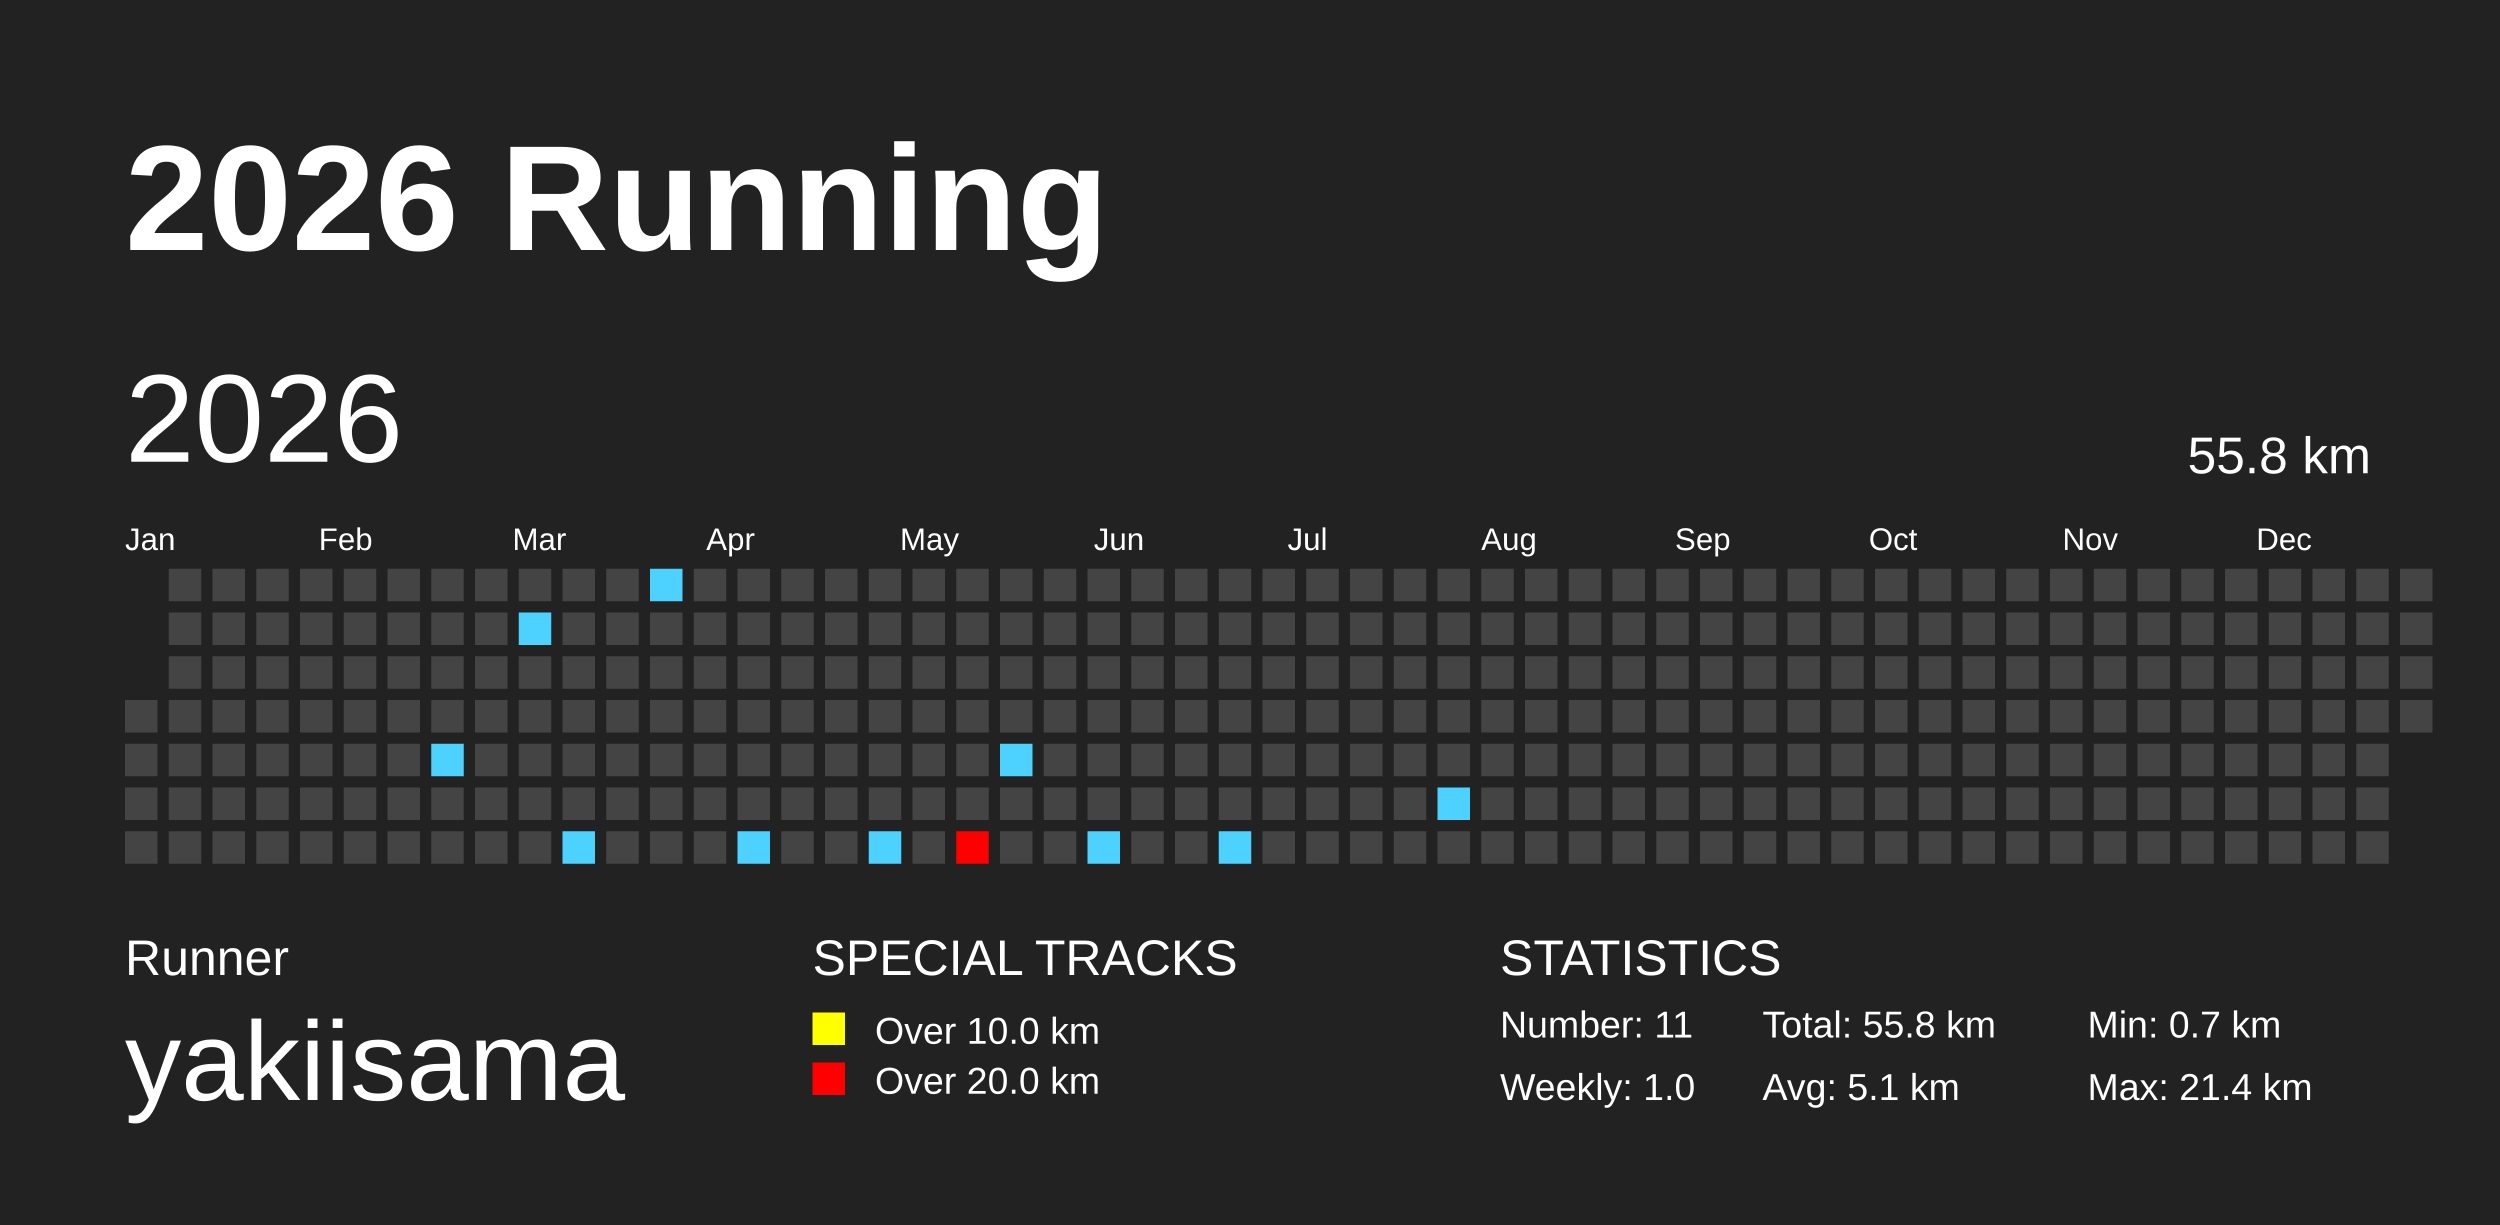
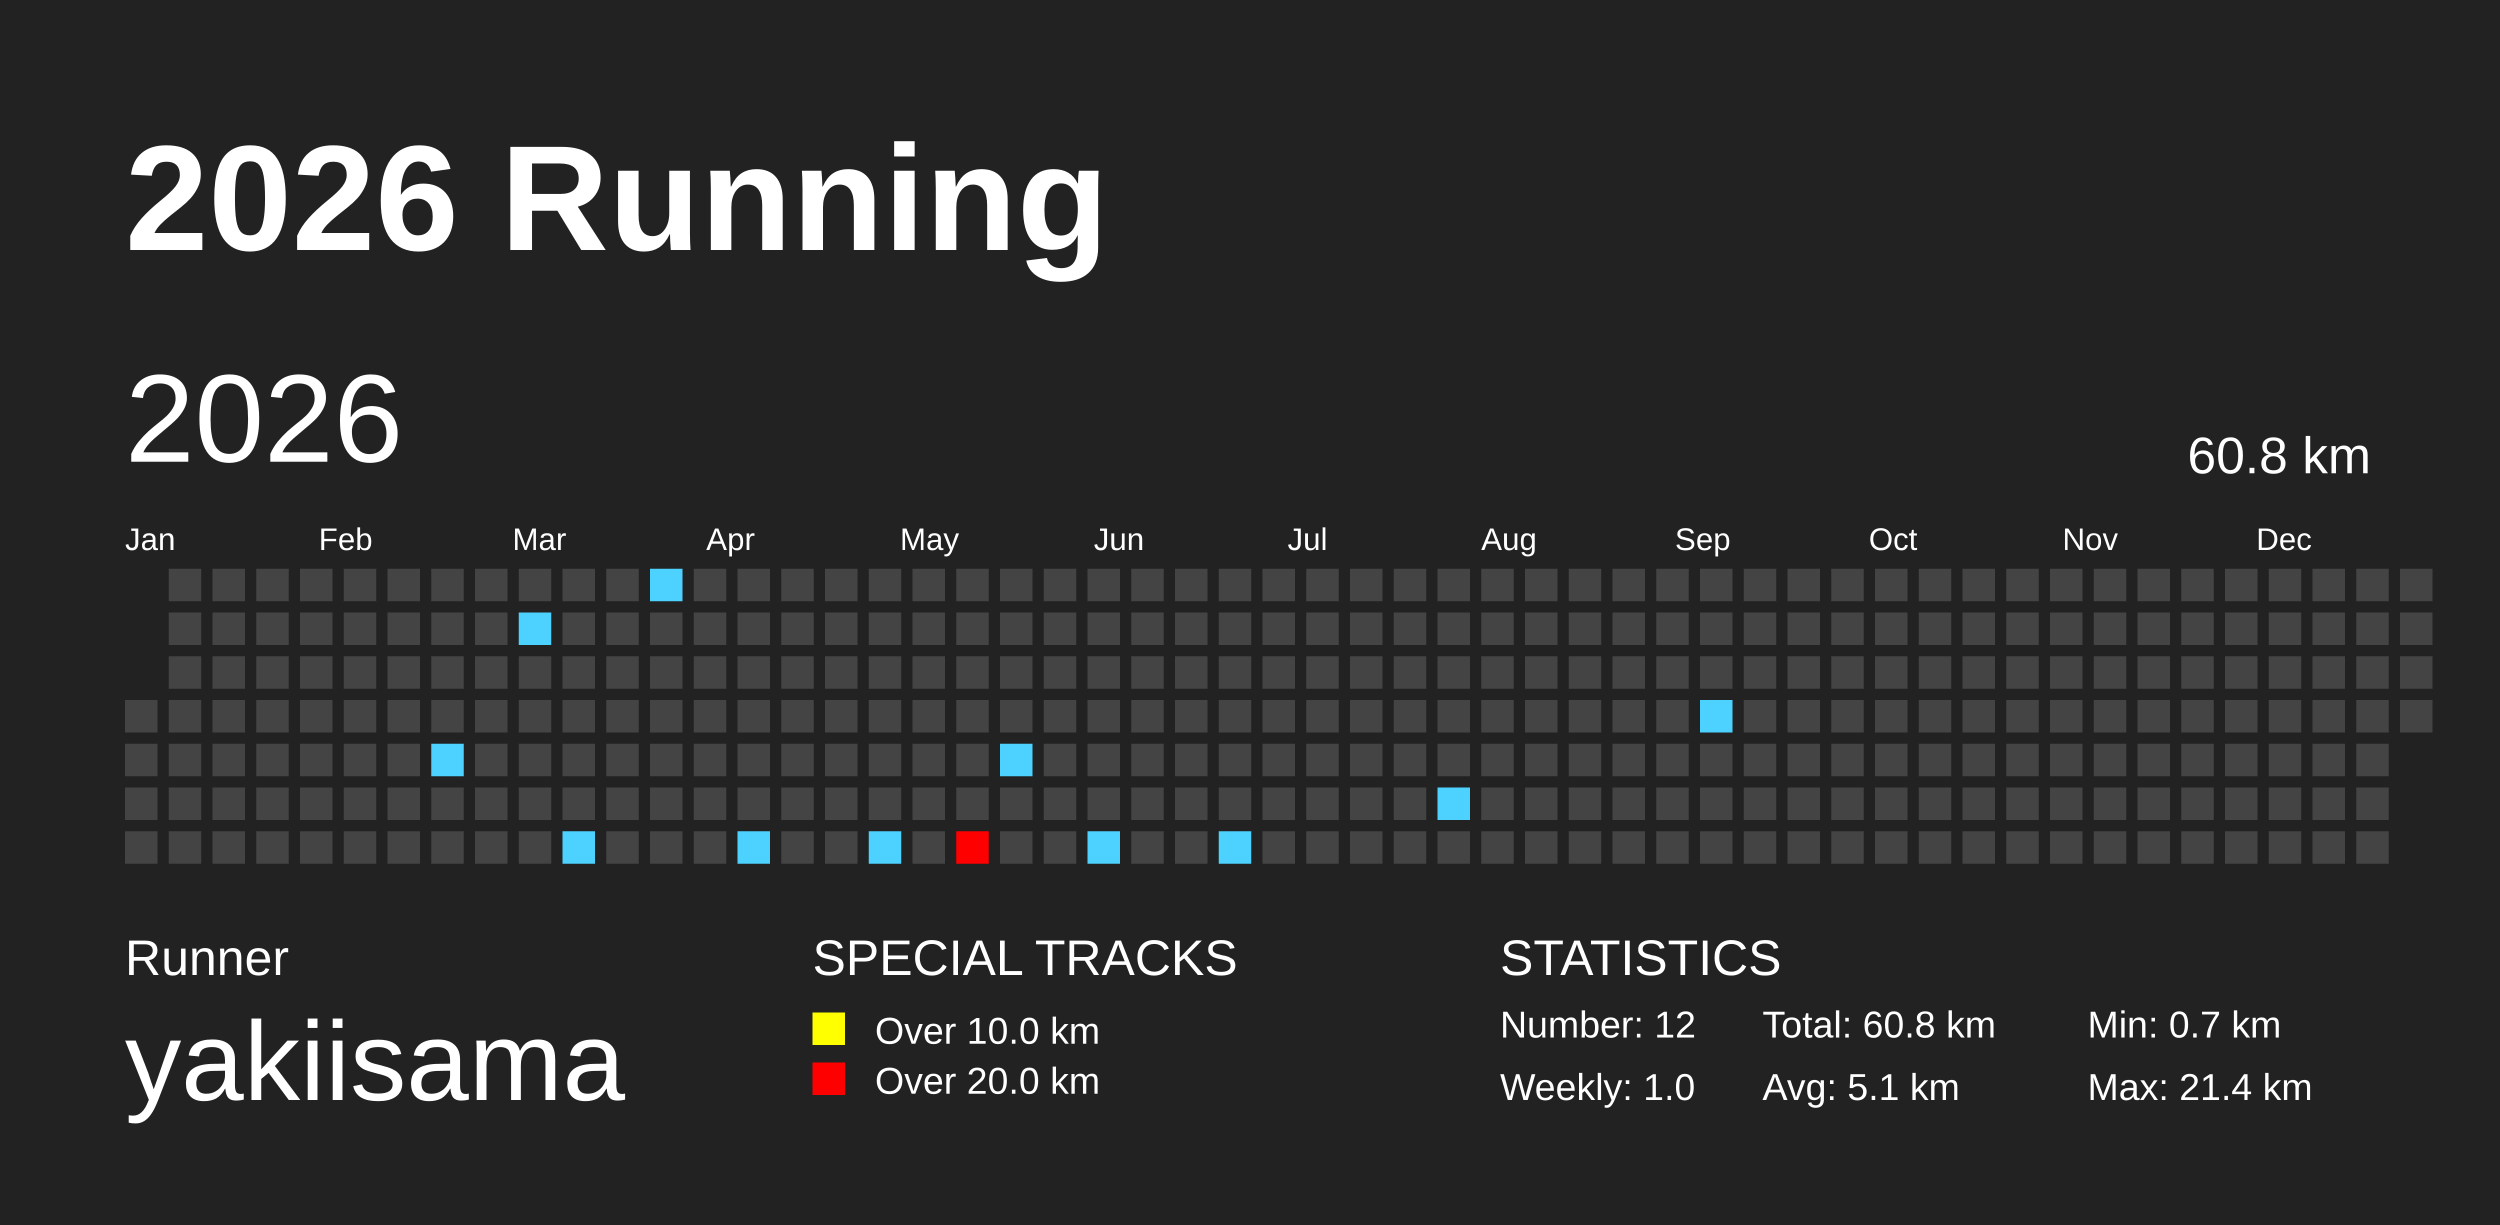
<svg xmlns="http://www.w3.org/2000/svg" baseProfile="full" height="98mm" version="1.1" viewBox="0,0,200,98" width="200mm">
  <defs />
  <rect fill="#222222" height="98" width="200" x="0" y="0" />
  <text fill="#FFFFFF" style="font-size:12px; font-family:Arial; font-weight:bold;" x="10" y="20">2026 Running</text>
  <text fill="#FFFFFF" style="font-size:4px; font-family:Arial" x="10" y="78">Runner</text>
  <text fill="#FFFFFF" style="font-size:9px; font-family:Arial" x="10" y="88">yakiisama</text>
  <text fill="#FFFFFF" style="font-size:4px; font-family:Arial" x="65" y="78">SPECIAL TRACKS</text>
  <rect fill="yellow" height="2.6" width="2.6" x="65" y="81" />
  <text fill="#FFFFFF" style="font-size:3px; font-family:Arial" x="70" y="83.5">Over 10.0 km</text>
  <rect fill="red" height="2.6" width="2.6" x="65" y="85" />
  <text fill="#FFFFFF" style="font-size:3px; font-family:Arial" x="70" y="87.5">Over 20.0 km</text>
  <text fill="#FFFFFF" style="font-size:4px; font-family:Arial" x="120" y="78">STATISTICS</text>
-   <text fill="#FFFFFF" style="font-size:3px; font-family:Arial" x="120" y="83">Number: 11</text>
+   <text fill="#FFFFFF" style="font-size:3px; font-family:Arial" x="120" y="83">Number: 12</text>
  <text fill="#FFFFFF" style="font-size:3px; font-family:Arial" x="120" y="88">Weekly: 1.0</text>
-   <text fill="#FFFFFF" style="font-size:3px; font-family:Arial" x="141" y="83">Total: 55.8 km</text>
+   <text fill="#FFFFFF" style="font-size:3px; font-family:Arial" x="141" y="83">Total: 60.8 km</text>
  <text fill="#FFFFFF" style="font-size:3px; font-family:Arial" x="141" y="88">Avg: 5.1 km</text>
  <text fill="#FFFFFF" style="font-size:3px; font-family:Arial" x="167" y="83">Min: 0.7 km</text>
  <text fill="#FFFFFF" style="font-size:3px; font-family:Arial" x="167" y="88">Max: 21.4 km</text>
  <text dominant-baseline="hanging" fill="#FFFFFF" style="font-size:10.0px; font-family:Arial;" x="10" y="30">2026</text>
-   <text dominant-baseline="hanging" fill="#FFFFFF" style="font-size:4.125px; font-family:Arial;" x="175" y="35">55.8 km</text>
+   <text dominant-baseline="hanging" fill="#FFFFFF" style="font-size:4.125px; font-family:Arial;" x="175" y="35">60.8 km</text>
  <text fill="#FFFFFF" style="font-size:2.5px; font-family:Arial" x="10.0" y="44">Jan</text>
  <text fill="#FFFFFF" style="font-size:2.5px; font-family:Arial" x="25.5" y="44">Feb</text>
  <text fill="#FFFFFF" style="font-size:2.5px; font-family:Arial" x="41.0" y="44">Mar</text>
  <text fill="#FFFFFF" style="font-size:2.5px; font-family:Arial" x="56.5" y="44">Apr</text>
  <text fill="#FFFFFF" style="font-size:2.5px; font-family:Arial" x="72.0" y="44">May</text>
  <text fill="#FFFFFF" style="font-size:2.5px; font-family:Arial" x="87.5" y="44">Jun</text>
  <text fill="#FFFFFF" style="font-size:2.5px; font-family:Arial" x="103.0" y="44">Jul</text>
  <text fill="#FFFFFF" style="font-size:2.5px; font-family:Arial" x="118.5" y="44">Aug</text>
  <text fill="#FFFFFF" style="font-size:2.5px; font-family:Arial" x="134.0" y="44">Sep</text>
  <text fill="#FFFFFF" style="font-size:2.5px; font-family:Arial" x="149.5" y="44">Oct</text>
  <text fill="#FFFFFF" style="font-size:2.5px; font-family:Arial" x="165.0" y="44">Nov</text>
  <text fill="#FFFFFF" style="font-size:2.5px; font-family:Arial" x="180.5" y="44">Dec</text>
  <rect fill="#444444" height="2.6" width="2.6" x="10.0" y="56.0" />
  <rect fill="#444444" height="2.6" width="2.6" x="10.0" y="59.5" />
  <rect fill="#444444" height="2.6" width="2.6" x="10.0" y="63.0" />
  <rect fill="#444444" height="2.6" width="2.6" x="10.0" y="66.5" />
  <rect fill="#444444" height="2.6" width="2.6" x="13.5" y="45.5" />
  <rect fill="#444444" height="2.6" width="2.6" x="13.5" y="49.0" />
  <rect fill="#444444" height="2.6" width="2.6" x="13.5" y="52.5" />
  <rect fill="#444444" height="2.6" width="2.6" x="13.5" y="56.0" />
  <rect fill="#444444" height="2.6" width="2.6" x="13.5" y="59.5" />
  <rect fill="#444444" height="2.6" width="2.6" x="13.5" y="63.0" />
  <rect fill="#444444" height="2.6" width="2.6" x="13.5" y="66.5" />
  <rect fill="#444444" height="2.6" width="2.6" x="17.0" y="45.5" />
  <rect fill="#444444" height="2.6" width="2.6" x="17.0" y="49.0" />
  <rect fill="#444444" height="2.6" width="2.6" x="17.0" y="52.5" />
  <rect fill="#444444" height="2.6" width="2.6" x="17.0" y="56.0" />
  <rect fill="#444444" height="2.6" width="2.6" x="17.0" y="59.5" />
  <rect fill="#444444" height="2.6" width="2.6" x="17.0" y="63.0" />
  <rect fill="#444444" height="2.6" width="2.6" x="17.0" y="66.5" />
  <rect fill="#444444" height="2.6" width="2.6" x="20.5" y="45.5" />
  <rect fill="#444444" height="2.6" width="2.6" x="20.5" y="49.0" />
  <rect fill="#444444" height="2.6" width="2.6" x="20.5" y="52.5" />
  <rect fill="#444444" height="2.6" width="2.6" x="20.5" y="56.0" />
  <rect fill="#444444" height="2.6" width="2.6" x="20.5" y="59.5" />
  <rect fill="#444444" height="2.6" width="2.6" x="20.5" y="63.0" />
  <rect fill="#444444" height="2.6" width="2.6" x="20.5" y="66.5" />
  <rect fill="#444444" height="2.6" width="2.6" x="24.0" y="45.5" />
  <rect fill="#444444" height="2.6" width="2.6" x="24.0" y="49.0" />
  <rect fill="#444444" height="2.6" width="2.6" x="24.0" y="52.5" />
  <rect fill="#444444" height="2.6" width="2.6" x="24.0" y="56.0" />
  <rect fill="#444444" height="2.6" width="2.6" x="24.0" y="59.5" />
  <rect fill="#444444" height="2.6" width="2.6" x="24.0" y="63.0" />
  <rect fill="#444444" height="2.6" width="2.6" x="24.0" y="66.5" />
  <rect fill="#444444" height="2.6" width="2.6" x="27.5" y="45.5" />
  <rect fill="#444444" height="2.6" width="2.6" x="27.5" y="49.0" />
  <rect fill="#444444" height="2.6" width="2.6" x="27.5" y="52.5" />
  <rect fill="#444444" height="2.6" width="2.6" x="27.5" y="56.0" />
  <rect fill="#444444" height="2.6" width="2.6" x="27.5" y="59.5" />
  <rect fill="#444444" height="2.6" width="2.6" x="27.5" y="63.0" />
  <rect fill="#444444" height="2.6" width="2.6" x="27.5" y="66.5" />
  <rect fill="#444444" height="2.6" width="2.6" x="31.0" y="45.5" />
  <rect fill="#444444" height="2.6" width="2.6" x="31.0" y="49.0" />
  <rect fill="#444444" height="2.6" width="2.6" x="31.0" y="52.5" />
  <rect fill="#444444" height="2.6" width="2.6" x="31.0" y="56.0" />
  <rect fill="#444444" height="2.6" width="2.6" x="31.0" y="59.5" />
  <rect fill="#444444" height="2.6" width="2.6" x="31.0" y="63.0" />
  <rect fill="#444444" height="2.6" width="2.6" x="31.0" y="66.5" />
  <rect fill="#444444" height="2.6" width="2.6" x="34.5" y="45.5" />
  <rect fill="#444444" height="2.6" width="2.6" x="34.5" y="49.0" />
  <rect fill="#444444" height="2.6" width="2.6" x="34.5" y="52.5" />
  <rect fill="#444444" height="2.6" width="2.6" x="34.5" y="56.0" />
  <rect fill="#4dd2ff" height="2.6" width="2.6" x="34.5" y="59.5" />
  <rect fill="#444444" height="2.6" width="2.6" x="34.5" y="63.0" />
  <rect fill="#444444" height="2.6" width="2.6" x="34.5" y="66.5" />
  <rect fill="#444444" height="2.6" width="2.6" x="38.0" y="45.5" />
  <rect fill="#444444" height="2.6" width="2.6" x="38.0" y="49.0" />
  <rect fill="#444444" height="2.6" width="2.6" x="38.0" y="52.5" />
  <rect fill="#444444" height="2.6" width="2.6" x="38.0" y="56.0" />
  <rect fill="#444444" height="2.6" width="2.6" x="38.0" y="59.5" />
  <rect fill="#444444" height="2.6" width="2.6" x="38.0" y="63.0" />
  <rect fill="#444444" height="2.6" width="2.6" x="38.0" y="66.5" />
  <rect fill="#444444" height="2.6" width="2.6" x="41.5" y="45.5" />
  <rect fill="#4dd2ff" height="2.6" width="2.6" x="41.5" y="49.0" />
  <rect fill="#444444" height="2.6" width="2.6" x="41.5" y="52.5" />
  <rect fill="#444444" height="2.6" width="2.6" x="41.5" y="56.0" />
  <rect fill="#444444" height="2.6" width="2.6" x="41.5" y="59.5" />
  <rect fill="#444444" height="2.6" width="2.6" x="41.5" y="63.0" />
  <rect fill="#444444" height="2.6" width="2.6" x="41.5" y="66.5" />
  <rect fill="#444444" height="2.6" width="2.6" x="45.0" y="45.5" />
  <rect fill="#444444" height="2.6" width="2.6" x="45.0" y="49.0" />
  <rect fill="#444444" height="2.6" width="2.6" x="45.0" y="52.5" />
  <rect fill="#444444" height="2.6" width="2.6" x="45.0" y="56.0" />
  <rect fill="#444444" height="2.6" width="2.6" x="45.0" y="59.5" />
  <rect fill="#444444" height="2.6" width="2.6" x="45.0" y="63.0" />
  <rect fill="#4dd2ff" height="2.6" width="2.6" x="45.0" y="66.5" />
  <rect fill="#444444" height="2.6" width="2.6" x="48.5" y="45.5" />
  <rect fill="#444444" height="2.6" width="2.6" x="48.5" y="49.0" />
  <rect fill="#444444" height="2.6" width="2.6" x="48.5" y="52.5" />
  <rect fill="#444444" height="2.6" width="2.6" x="48.5" y="56.0" />
  <rect fill="#444444" height="2.6" width="2.6" x="48.5" y="59.5" />
  <rect fill="#444444" height="2.6" width="2.6" x="48.5" y="63.0" />
  <rect fill="#444444" height="2.6" width="2.6" x="48.5" y="66.5" />
  <rect fill="#4dd2ff" height="2.6" width="2.6" x="52.0" y="45.5" />
  <rect fill="#444444" height="2.6" width="2.6" x="52.0" y="49.0" />
  <rect fill="#444444" height="2.6" width="2.6" x="52.0" y="52.5" />
  <rect fill="#444444" height="2.6" width="2.6" x="52.0" y="56.0" />
  <rect fill="#444444" height="2.6" width="2.6" x="52.0" y="59.5" />
  <rect fill="#444444" height="2.6" width="2.6" x="52.0" y="63.0" />
  <rect fill="#444444" height="2.6" width="2.6" x="52.0" y="66.5" />
  <rect fill="#444444" height="2.6" width="2.6" x="55.5" y="45.5" />
  <rect fill="#444444" height="2.6" width="2.6" x="55.5" y="49.0" />
  <rect fill="#444444" height="2.6" width="2.6" x="55.5" y="52.5" />
  <rect fill="#444444" height="2.6" width="2.6" x="55.5" y="56.0" />
  <rect fill="#444444" height="2.6" width="2.6" x="55.5" y="59.5" />
  <rect fill="#444444" height="2.6" width="2.6" x="55.5" y="63.0" />
  <rect fill="#444444" height="2.6" width="2.6" x="55.5" y="66.5" />
  <rect fill="#444444" height="2.6" width="2.6" x="59.0" y="45.5" />
  <rect fill="#444444" height="2.6" width="2.6" x="59.0" y="49.0" />
  <rect fill="#444444" height="2.6" width="2.6" x="59.0" y="52.5" />
  <rect fill="#444444" height="2.6" width="2.6" x="59.0" y="56.0" />
  <rect fill="#444444" height="2.6" width="2.6" x="59.0" y="59.5" />
  <rect fill="#444444" height="2.6" width="2.6" x="59.0" y="63.0" />
  <rect fill="#4dd2ff" height="2.6" width="2.6" x="59.0" y="66.5" />
  <rect fill="#444444" height="2.6" width="2.6" x="62.5" y="45.5" />
  <rect fill="#444444" height="2.6" width="2.6" x="62.5" y="49.0" />
  <rect fill="#444444" height="2.6" width="2.6" x="62.5" y="52.5" />
  <rect fill="#444444" height="2.6" width="2.6" x="62.5" y="56.0" />
  <rect fill="#444444" height="2.6" width="2.6" x="62.5" y="59.5" />
  <rect fill="#444444" height="2.6" width="2.6" x="62.5" y="63.0" />
  <rect fill="#444444" height="2.6" width="2.6" x="62.5" y="66.5" />
  <rect fill="#444444" height="2.6" width="2.6" x="66.0" y="45.5" />
  <rect fill="#444444" height="2.6" width="2.6" x="66.0" y="49.0" />
  <rect fill="#444444" height="2.6" width="2.6" x="66.0" y="52.5" />
  <rect fill="#444444" height="2.6" width="2.6" x="66.0" y="56.0" />
  <rect fill="#444444" height="2.6" width="2.6" x="66.0" y="59.5" />
  <rect fill="#444444" height="2.6" width="2.6" x="66.0" y="63.0" />
  <rect fill="#444444" height="2.6" width="2.6" x="66.0" y="66.5" />
  <rect fill="#444444" height="2.6" width="2.6" x="69.5" y="45.5" />
  <rect fill="#444444" height="2.6" width="2.6" x="69.5" y="49.0" />
  <rect fill="#444444" height="2.6" width="2.6" x="69.5" y="52.5" />
  <rect fill="#444444" height="2.6" width="2.6" x="69.5" y="56.0" />
  <rect fill="#444444" height="2.6" width="2.6" x="69.5" y="59.5" />
  <rect fill="#444444" height="2.6" width="2.6" x="69.5" y="63.0" />
  <rect fill="#4dd2ff" height="2.6" width="2.6" x="69.5" y="66.5" />
  <rect fill="#444444" height="2.6" width="2.6" x="73.0" y="45.5" />
  <rect fill="#444444" height="2.6" width="2.6" x="73.0" y="49.0" />
  <rect fill="#444444" height="2.6" width="2.6" x="73.0" y="52.5" />
  <rect fill="#444444" height="2.6" width="2.6" x="73.0" y="56.0" />
  <rect fill="#444444" height="2.6" width="2.6" x="73.0" y="59.5" />
  <rect fill="#444444" height="2.6" width="2.6" x="73.0" y="63.0" />
  <rect fill="#444444" height="2.6" width="2.6" x="73.0" y="66.5" />
  <rect fill="#444444" height="2.6" width="2.6" x="76.5" y="45.5" />
  <rect fill="#444444" height="2.6" width="2.6" x="76.5" y="49.0" />
  <rect fill="#444444" height="2.6" width="2.6" x="76.5" y="52.5" />
  <rect fill="#444444" height="2.6" width="2.6" x="76.5" y="56.0" />
  <rect fill="#444444" height="2.6" width="2.6" x="76.5" y="59.5" />
  <rect fill="#444444" height="2.6" width="2.6" x="76.5" y="63.0" />
  <rect fill="red" height="2.6" width="2.6" x="76.5" y="66.5" />
  <rect fill="#444444" height="2.6" width="2.6" x="80.0" y="45.5" />
  <rect fill="#444444" height="2.6" width="2.6" x="80.0" y="49.0" />
  <rect fill="#444444" height="2.6" width="2.6" x="80.0" y="52.5" />
  <rect fill="#444444" height="2.6" width="2.6" x="80.0" y="56.0" />
  <rect fill="#4dd2ff" height="2.6" width="2.6" x="80.0" y="59.5" />
  <rect fill="#444444" height="2.6" width="2.6" x="80.0" y="63.0" />
  <rect fill="#444444" height="2.6" width="2.6" x="80.0" y="66.5" />
  <rect fill="#444444" height="2.6" width="2.6" x="83.5" y="45.5" />
  <rect fill="#444444" height="2.6" width="2.6" x="83.5" y="49.0" />
  <rect fill="#444444" height="2.6" width="2.6" x="83.5" y="52.5" />
  <rect fill="#444444" height="2.6" width="2.6" x="83.5" y="56.0" />
  <rect fill="#444444" height="2.6" width="2.6" x="83.5" y="59.5" />
  <rect fill="#444444" height="2.6" width="2.6" x="83.5" y="63.0" />
  <rect fill="#444444" height="2.6" width="2.6" x="83.5" y="66.5" />
  <rect fill="#444444" height="2.6" width="2.6" x="87.0" y="45.5" />
  <rect fill="#444444" height="2.6" width="2.6" x="87.0" y="49.0" />
  <rect fill="#444444" height="2.6" width="2.6" x="87.0" y="52.5" />
  <rect fill="#444444" height="2.6" width="2.6" x="87.0" y="56.0" />
  <rect fill="#444444" height="2.6" width="2.6" x="87.0" y="59.5" />
  <rect fill="#444444" height="2.6" width="2.6" x="87.0" y="63.0" />
  <rect fill="#4dd2ff" height="2.6" width="2.6" x="87.0" y="66.5" />
  <rect fill="#444444" height="2.6" width="2.6" x="90.5" y="45.5" />
  <rect fill="#444444" height="2.6" width="2.6" x="90.5" y="49.0" />
  <rect fill="#444444" height="2.6" width="2.6" x="90.5" y="52.5" />
  <rect fill="#444444" height="2.6" width="2.6" x="90.5" y="56.0" />
  <rect fill="#444444" height="2.6" width="2.6" x="90.5" y="59.5" />
  <rect fill="#444444" height="2.6" width="2.6" x="90.5" y="63.0" />
  <rect fill="#444444" height="2.6" width="2.6" x="90.5" y="66.5" />
  <rect fill="#444444" height="2.6" width="2.6" x="94.0" y="45.5" />
  <rect fill="#444444" height="2.6" width="2.6" x="94.0" y="49.0" />
  <rect fill="#444444" height="2.6" width="2.6" x="94.0" y="52.5" />
  <rect fill="#444444" height="2.6" width="2.6" x="94.0" y="56.0" />
  <rect fill="#444444" height="2.6" width="2.6" x="94.0" y="59.5" />
  <rect fill="#444444" height="2.6" width="2.6" x="94.0" y="63.0" />
  <rect fill="#444444" height="2.6" width="2.6" x="94.0" y="66.5" />
  <rect fill="#444444" height="2.6" width="2.6" x="97.5" y="45.5" />
  <rect fill="#444444" height="2.6" width="2.6" x="97.5" y="49.0" />
  <rect fill="#444444" height="2.6" width="2.6" x="97.5" y="52.5" />
  <rect fill="#444444" height="2.6" width="2.6" x="97.5" y="56.0" />
  <rect fill="#444444" height="2.6" width="2.6" x="97.5" y="59.5" />
  <rect fill="#444444" height="2.6" width="2.6" x="97.5" y="63.0" />
  <rect fill="#4dd2ff" height="2.6" width="2.6" x="97.5" y="66.5" />
  <rect fill="#444444" height="2.6" width="2.6" x="101.0" y="45.5" />
  <rect fill="#444444" height="2.6" width="2.6" x="101.0" y="49.0" />
  <rect fill="#444444" height="2.6" width="2.6" x="101.0" y="52.5" />
  <rect fill="#444444" height="2.6" width="2.6" x="101.0" y="56.0" />
  <rect fill="#444444" height="2.6" width="2.6" x="101.0" y="59.5" />
  <rect fill="#444444" height="2.6" width="2.6" x="101.0" y="63.0" />
  <rect fill="#444444" height="2.6" width="2.6" x="101.0" y="66.5" />
  <rect fill="#444444" height="2.6" width="2.6" x="104.5" y="45.5" />
  <rect fill="#444444" height="2.6" width="2.6" x="104.5" y="49.0" />
  <rect fill="#444444" height="2.6" width="2.6" x="104.5" y="52.5" />
  <rect fill="#444444" height="2.6" width="2.6" x="104.5" y="56.0" />
  <rect fill="#444444" height="2.6" width="2.6" x="104.5" y="59.5" />
  <rect fill="#444444" height="2.6" width="2.6" x="104.5" y="63.0" />
  <rect fill="#444444" height="2.6" width="2.6" x="104.5" y="66.5" />
  <rect fill="#444444" height="2.6" width="2.6" x="108.0" y="45.5" />
  <rect fill="#444444" height="2.6" width="2.6" x="108.0" y="49.0" />
  <rect fill="#444444" height="2.6" width="2.6" x="108.0" y="52.5" />
  <rect fill="#444444" height="2.6" width="2.6" x="108.0" y="56.0" />
  <rect fill="#444444" height="2.6" width="2.6" x="108.0" y="59.5" />
  <rect fill="#444444" height="2.6" width="2.6" x="108.0" y="63.0" />
  <rect fill="#444444" height="2.6" width="2.6" x="108.0" y="66.5" />
  <rect fill="#444444" height="2.6" width="2.6" x="111.5" y="45.5" />
  <rect fill="#444444" height="2.6" width="2.6" x="111.5" y="49.0" />
  <rect fill="#444444" height="2.6" width="2.6" x="111.5" y="52.5" />
  <rect fill="#444444" height="2.6" width="2.6" x="111.5" y="56.0" />
  <rect fill="#444444" height="2.6" width="2.6" x="111.5" y="59.5" />
  <rect fill="#444444" height="2.6" width="2.6" x="111.5" y="63.0" />
  <rect fill="#444444" height="2.6" width="2.6" x="111.5" y="66.5" />
  <rect fill="#444444" height="2.6" width="2.6" x="115.0" y="45.5" />
  <rect fill="#444444" height="2.6" width="2.6" x="115.0" y="49.0" />
  <rect fill="#444444" height="2.6" width="2.6" x="115.0" y="52.5" />
  <rect fill="#444444" height="2.6" width="2.6" x="115.0" y="56.0" />
  <rect fill="#444444" height="2.6" width="2.6" x="115.0" y="59.5" />
  <rect fill="#4dd2ff" height="2.6" width="2.6" x="115.0" y="63.0" />
  <rect fill="#444444" height="2.6" width="2.6" x="115.0" y="66.5" />
  <rect fill="#444444" height="2.6" width="2.6" x="118.5" y="45.5" />
  <rect fill="#444444" height="2.6" width="2.6" x="118.5" y="49.0" />
  <rect fill="#444444" height="2.6" width="2.6" x="118.5" y="52.5" />
  <rect fill="#444444" height="2.6" width="2.6" x="118.5" y="56.0" />
  <rect fill="#444444" height="2.6" width="2.6" x="118.5" y="59.5" />
  <rect fill="#444444" height="2.6" width="2.6" x="118.5" y="63.0" />
  <rect fill="#444444" height="2.6" width="2.6" x="118.5" y="66.5" />
  <rect fill="#444444" height="2.6" width="2.6" x="122.0" y="45.5" />
  <rect fill="#444444" height="2.6" width="2.6" x="122.0" y="49.0" />
  <rect fill="#444444" height="2.6" width="2.6" x="122.0" y="52.5" />
  <rect fill="#444444" height="2.6" width="2.6" x="122.0" y="56.0" />
  <rect fill="#444444" height="2.6" width="2.6" x="122.0" y="59.5" />
  <rect fill="#444444" height="2.6" width="2.6" x="122.0" y="63.0" />
  <rect fill="#444444" height="2.6" width="2.6" x="122.0" y="66.5" />
  <rect fill="#444444" height="2.6" width="2.6" x="125.5" y="45.5" />
  <rect fill="#444444" height="2.6" width="2.6" x="125.5" y="49.0" />
  <rect fill="#444444" height="2.6" width="2.6" x="125.5" y="52.5" />
  <rect fill="#444444" height="2.6" width="2.6" x="125.5" y="56.0" />
  <rect fill="#444444" height="2.6" width="2.6" x="125.5" y="59.5" />
  <rect fill="#444444" height="2.6" width="2.6" x="125.5" y="63.0" />
  <rect fill="#444444" height="2.6" width="2.6" x="125.5" y="66.5" />
  <rect fill="#444444" height="2.6" width="2.6" x="129.0" y="45.5" />
  <rect fill="#444444" height="2.6" width="2.6" x="129.0" y="49.0" />
  <rect fill="#444444" height="2.6" width="2.6" x="129.0" y="52.5" />
  <rect fill="#444444" height="2.6" width="2.6" x="129.0" y="56.0" />
  <rect fill="#444444" height="2.6" width="2.6" x="129.0" y="59.5" />
  <rect fill="#444444" height="2.6" width="2.6" x="129.0" y="63.0" />
  <rect fill="#444444" height="2.6" width="2.6" x="129.0" y="66.5" />
  <rect fill="#444444" height="2.6" width="2.6" x="132.5" y="45.5" />
  <rect fill="#444444" height="2.6" width="2.6" x="132.5" y="49.0" />
  <rect fill="#444444" height="2.6" width="2.6" x="132.5" y="52.5" />
  <rect fill="#444444" height="2.6" width="2.6" x="132.5" y="56.0" />
  <rect fill="#444444" height="2.6" width="2.6" x="132.5" y="59.5" />
  <rect fill="#444444" height="2.6" width="2.6" x="132.5" y="63.0" />
  <rect fill="#444444" height="2.6" width="2.6" x="132.5" y="66.5" />
  <rect fill="#444444" height="2.6" width="2.6" x="136.0" y="45.5" />
  <rect fill="#444444" height="2.6" width="2.6" x="136.0" y="49.0" />
  <rect fill="#444444" height="2.6" width="2.6" x="136.0" y="52.5" />
-   <rect fill="#444444" height="2.6" width="2.6" x="136.0" y="56.0" />
+   <rect fill="#4dd2ff" height="2.6" width="2.6" x="136.0" y="56.0" />
  <rect fill="#444444" height="2.6" width="2.6" x="136.0" y="59.5" />
  <rect fill="#444444" height="2.6" width="2.6" x="136.0" y="63.0" />
  <rect fill="#444444" height="2.6" width="2.6" x="136.0" y="66.5" />
  <rect fill="#444444" height="2.6" width="2.6" x="139.5" y="45.5" />
  <rect fill="#444444" height="2.6" width="2.6" x="139.5" y="49.0" />
  <rect fill="#444444" height="2.6" width="2.6" x="139.5" y="52.5" />
  <rect fill="#444444" height="2.6" width="2.6" x="139.5" y="56.0" />
  <rect fill="#444444" height="2.6" width="2.6" x="139.5" y="59.5" />
  <rect fill="#444444" height="2.6" width="2.6" x="139.5" y="63.0" />
  <rect fill="#444444" height="2.6" width="2.6" x="139.5" y="66.5" />
  <rect fill="#444444" height="2.6" width="2.6" x="143.0" y="45.5" />
  <rect fill="#444444" height="2.6" width="2.6" x="143.0" y="49.0" />
  <rect fill="#444444" height="2.6" width="2.6" x="143.0" y="52.5" />
  <rect fill="#444444" height="2.6" width="2.6" x="143.0" y="56.0" />
  <rect fill="#444444" height="2.6" width="2.6" x="143.0" y="59.5" />
  <rect fill="#444444" height="2.6" width="2.6" x="143.0" y="63.0" />
  <rect fill="#444444" height="2.6" width="2.6" x="143.0" y="66.5" />
  <rect fill="#444444" height="2.6" width="2.6" x="146.5" y="45.5" />
  <rect fill="#444444" height="2.6" width="2.6" x="146.5" y="49.0" />
  <rect fill="#444444" height="2.6" width="2.6" x="146.5" y="52.5" />
  <rect fill="#444444" height="2.6" width="2.6" x="146.5" y="56.0" />
  <rect fill="#444444" height="2.6" width="2.6" x="146.5" y="59.5" />
  <rect fill="#444444" height="2.6" width="2.6" x="146.5" y="63.0" />
  <rect fill="#444444" height="2.6" width="2.6" x="146.5" y="66.5" />
  <rect fill="#444444" height="2.6" width="2.6" x="150.0" y="45.5" />
  <rect fill="#444444" height="2.6" width="2.6" x="150.0" y="49.0" />
  <rect fill="#444444" height="2.6" width="2.6" x="150.0" y="52.5" />
  <rect fill="#444444" height="2.6" width="2.6" x="150.0" y="56.0" />
  <rect fill="#444444" height="2.6" width="2.6" x="150.0" y="59.5" />
  <rect fill="#444444" height="2.6" width="2.6" x="150.0" y="63.0" />
  <rect fill="#444444" height="2.6" width="2.6" x="150.0" y="66.5" />
  <rect fill="#444444" height="2.6" width="2.6" x="153.5" y="45.5" />
  <rect fill="#444444" height="2.6" width="2.6" x="153.5" y="49.0" />
  <rect fill="#444444" height="2.6" width="2.6" x="153.5" y="52.5" />
  <rect fill="#444444" height="2.6" width="2.6" x="153.5" y="56.0" />
  <rect fill="#444444" height="2.6" width="2.6" x="153.5" y="59.5" />
  <rect fill="#444444" height="2.6" width="2.6" x="153.5" y="63.0" />
  <rect fill="#444444" height="2.6" width="2.6" x="153.5" y="66.5" />
  <rect fill="#444444" height="2.6" width="2.6" x="157.0" y="45.5" />
  <rect fill="#444444" height="2.6" width="2.6" x="157.0" y="49.0" />
  <rect fill="#444444" height="2.6" width="2.6" x="157.0" y="52.5" />
  <rect fill="#444444" height="2.6" width="2.6" x="157.0" y="56.0" />
  <rect fill="#444444" height="2.6" width="2.6" x="157.0" y="59.5" />
  <rect fill="#444444" height="2.6" width="2.6" x="157.0" y="63.0" />
  <rect fill="#444444" height="2.6" width="2.6" x="157.0" y="66.5" />
  <rect fill="#444444" height="2.6" width="2.6" x="160.5" y="45.5" />
  <rect fill="#444444" height="2.6" width="2.6" x="160.5" y="49.0" />
  <rect fill="#444444" height="2.6" width="2.6" x="160.5" y="52.5" />
  <rect fill="#444444" height="2.6" width="2.6" x="160.5" y="56.0" />
  <rect fill="#444444" height="2.6" width="2.6" x="160.5" y="59.5" />
  <rect fill="#444444" height="2.6" width="2.6" x="160.5" y="63.0" />
  <rect fill="#444444" height="2.6" width="2.6" x="160.5" y="66.5" />
  <rect fill="#444444" height="2.6" width="2.6" x="164.0" y="45.5" />
  <rect fill="#444444" height="2.6" width="2.6" x="164.0" y="49.0" />
  <rect fill="#444444" height="2.6" width="2.6" x="164.0" y="52.5" />
  <rect fill="#444444" height="2.6" width="2.6" x="164.0" y="56.0" />
  <rect fill="#444444" height="2.6" width="2.6" x="164.0" y="59.5" />
  <rect fill="#444444" height="2.6" width="2.6" x="164.0" y="63.0" />
  <rect fill="#444444" height="2.6" width="2.6" x="164.0" y="66.5" />
  <rect fill="#444444" height="2.6" width="2.6" x="167.5" y="45.5" />
  <rect fill="#444444" height="2.6" width="2.6" x="167.5" y="49.0" />
  <rect fill="#444444" height="2.6" width="2.6" x="167.5" y="52.5" />
  <rect fill="#444444" height="2.6" width="2.6" x="167.5" y="56.0" />
  <rect fill="#444444" height="2.6" width="2.6" x="167.5" y="59.5" />
  <rect fill="#444444" height="2.6" width="2.6" x="167.5" y="63.0" />
  <rect fill="#444444" height="2.6" width="2.6" x="167.5" y="66.5" />
  <rect fill="#444444" height="2.6" width="2.6" x="171.0" y="45.5" />
  <rect fill="#444444" height="2.6" width="2.6" x="171.0" y="49.0" />
  <rect fill="#444444" height="2.6" width="2.6" x="171.0" y="52.5" />
  <rect fill="#444444" height="2.6" width="2.6" x="171.0" y="56.0" />
  <rect fill="#444444" height="2.6" width="2.6" x="171.0" y="59.5" />
  <rect fill="#444444" height="2.6" width="2.6" x="171.0" y="63.0" />
  <rect fill="#444444" height="2.6" width="2.6" x="171.0" y="66.5" />
  <rect fill="#444444" height="2.6" width="2.6" x="174.5" y="45.5" />
  <rect fill="#444444" height="2.6" width="2.6" x="174.5" y="49.0" />
  <rect fill="#444444" height="2.6" width="2.6" x="174.5" y="52.5" />
  <rect fill="#444444" height="2.6" width="2.6" x="174.5" y="56.0" />
  <rect fill="#444444" height="2.6" width="2.6" x="174.5" y="59.5" />
  <rect fill="#444444" height="2.6" width="2.6" x="174.5" y="63.0" />
  <rect fill="#444444" height="2.6" width="2.6" x="174.5" y="66.5" />
  <rect fill="#444444" height="2.6" width="2.6" x="178.0" y="45.5" />
  <rect fill="#444444" height="2.6" width="2.6" x="178.0" y="49.0" />
  <rect fill="#444444" height="2.6" width="2.6" x="178.0" y="52.5" />
  <rect fill="#444444" height="2.6" width="2.6" x="178.0" y="56.0" />
  <rect fill="#444444" height="2.6" width="2.6" x="178.0" y="59.5" />
  <rect fill="#444444" height="2.6" width="2.6" x="178.0" y="63.0" />
  <rect fill="#444444" height="2.6" width="2.6" x="178.0" y="66.5" />
  <rect fill="#444444" height="2.6" width="2.6" x="181.5" y="45.5" />
  <rect fill="#444444" height="2.6" width="2.6" x="181.5" y="49.0" />
  <rect fill="#444444" height="2.6" width="2.6" x="181.5" y="52.5" />
  <rect fill="#444444" height="2.6" width="2.6" x="181.5" y="56.0" />
  <rect fill="#444444" height="2.6" width="2.6" x="181.5" y="59.5" />
  <rect fill="#444444" height="2.6" width="2.6" x="181.5" y="63.0" />
  <rect fill="#444444" height="2.6" width="2.6" x="181.5" y="66.5" />
  <rect fill="#444444" height="2.6" width="2.6" x="185.0" y="45.5" />
  <rect fill="#444444" height="2.6" width="2.6" x="185.0" y="49.0" />
  <rect fill="#444444" height="2.6" width="2.6" x="185.0" y="52.5" />
  <rect fill="#444444" height="2.6" width="2.6" x="185.0" y="56.0" />
  <rect fill="#444444" height="2.6" width="2.6" x="185.0" y="59.5" />
  <rect fill="#444444" height="2.6" width="2.6" x="185.0" y="63.0" />
  <rect fill="#444444" height="2.6" width="2.6" x="185.0" y="66.5" />
  <rect fill="#444444" height="2.6" width="2.6" x="188.5" y="45.5" />
  <rect fill="#444444" height="2.6" width="2.6" x="188.5" y="49.0" />
  <rect fill="#444444" height="2.6" width="2.6" x="188.5" y="52.5" />
  <rect fill="#444444" height="2.6" width="2.6" x="188.5" y="56.0" />
  <rect fill="#444444" height="2.6" width="2.6" x="188.5" y="59.5" />
  <rect fill="#444444" height="2.6" width="2.6" x="188.5" y="63.0" />
  <rect fill="#444444" height="2.6" width="2.6" x="188.5" y="66.5" />
  <rect fill="#444444" height="2.6" width="2.6" x="192.0" y="45.5" />
  <rect fill="#444444" height="2.6" width="2.6" x="192.0" y="49.0" />
  <rect fill="#444444" height="2.6" width="2.6" x="192.0" y="52.5" />
  <rect fill="#444444" height="2.6" width="2.6" x="192.0" y="56.0" />
</svg>
